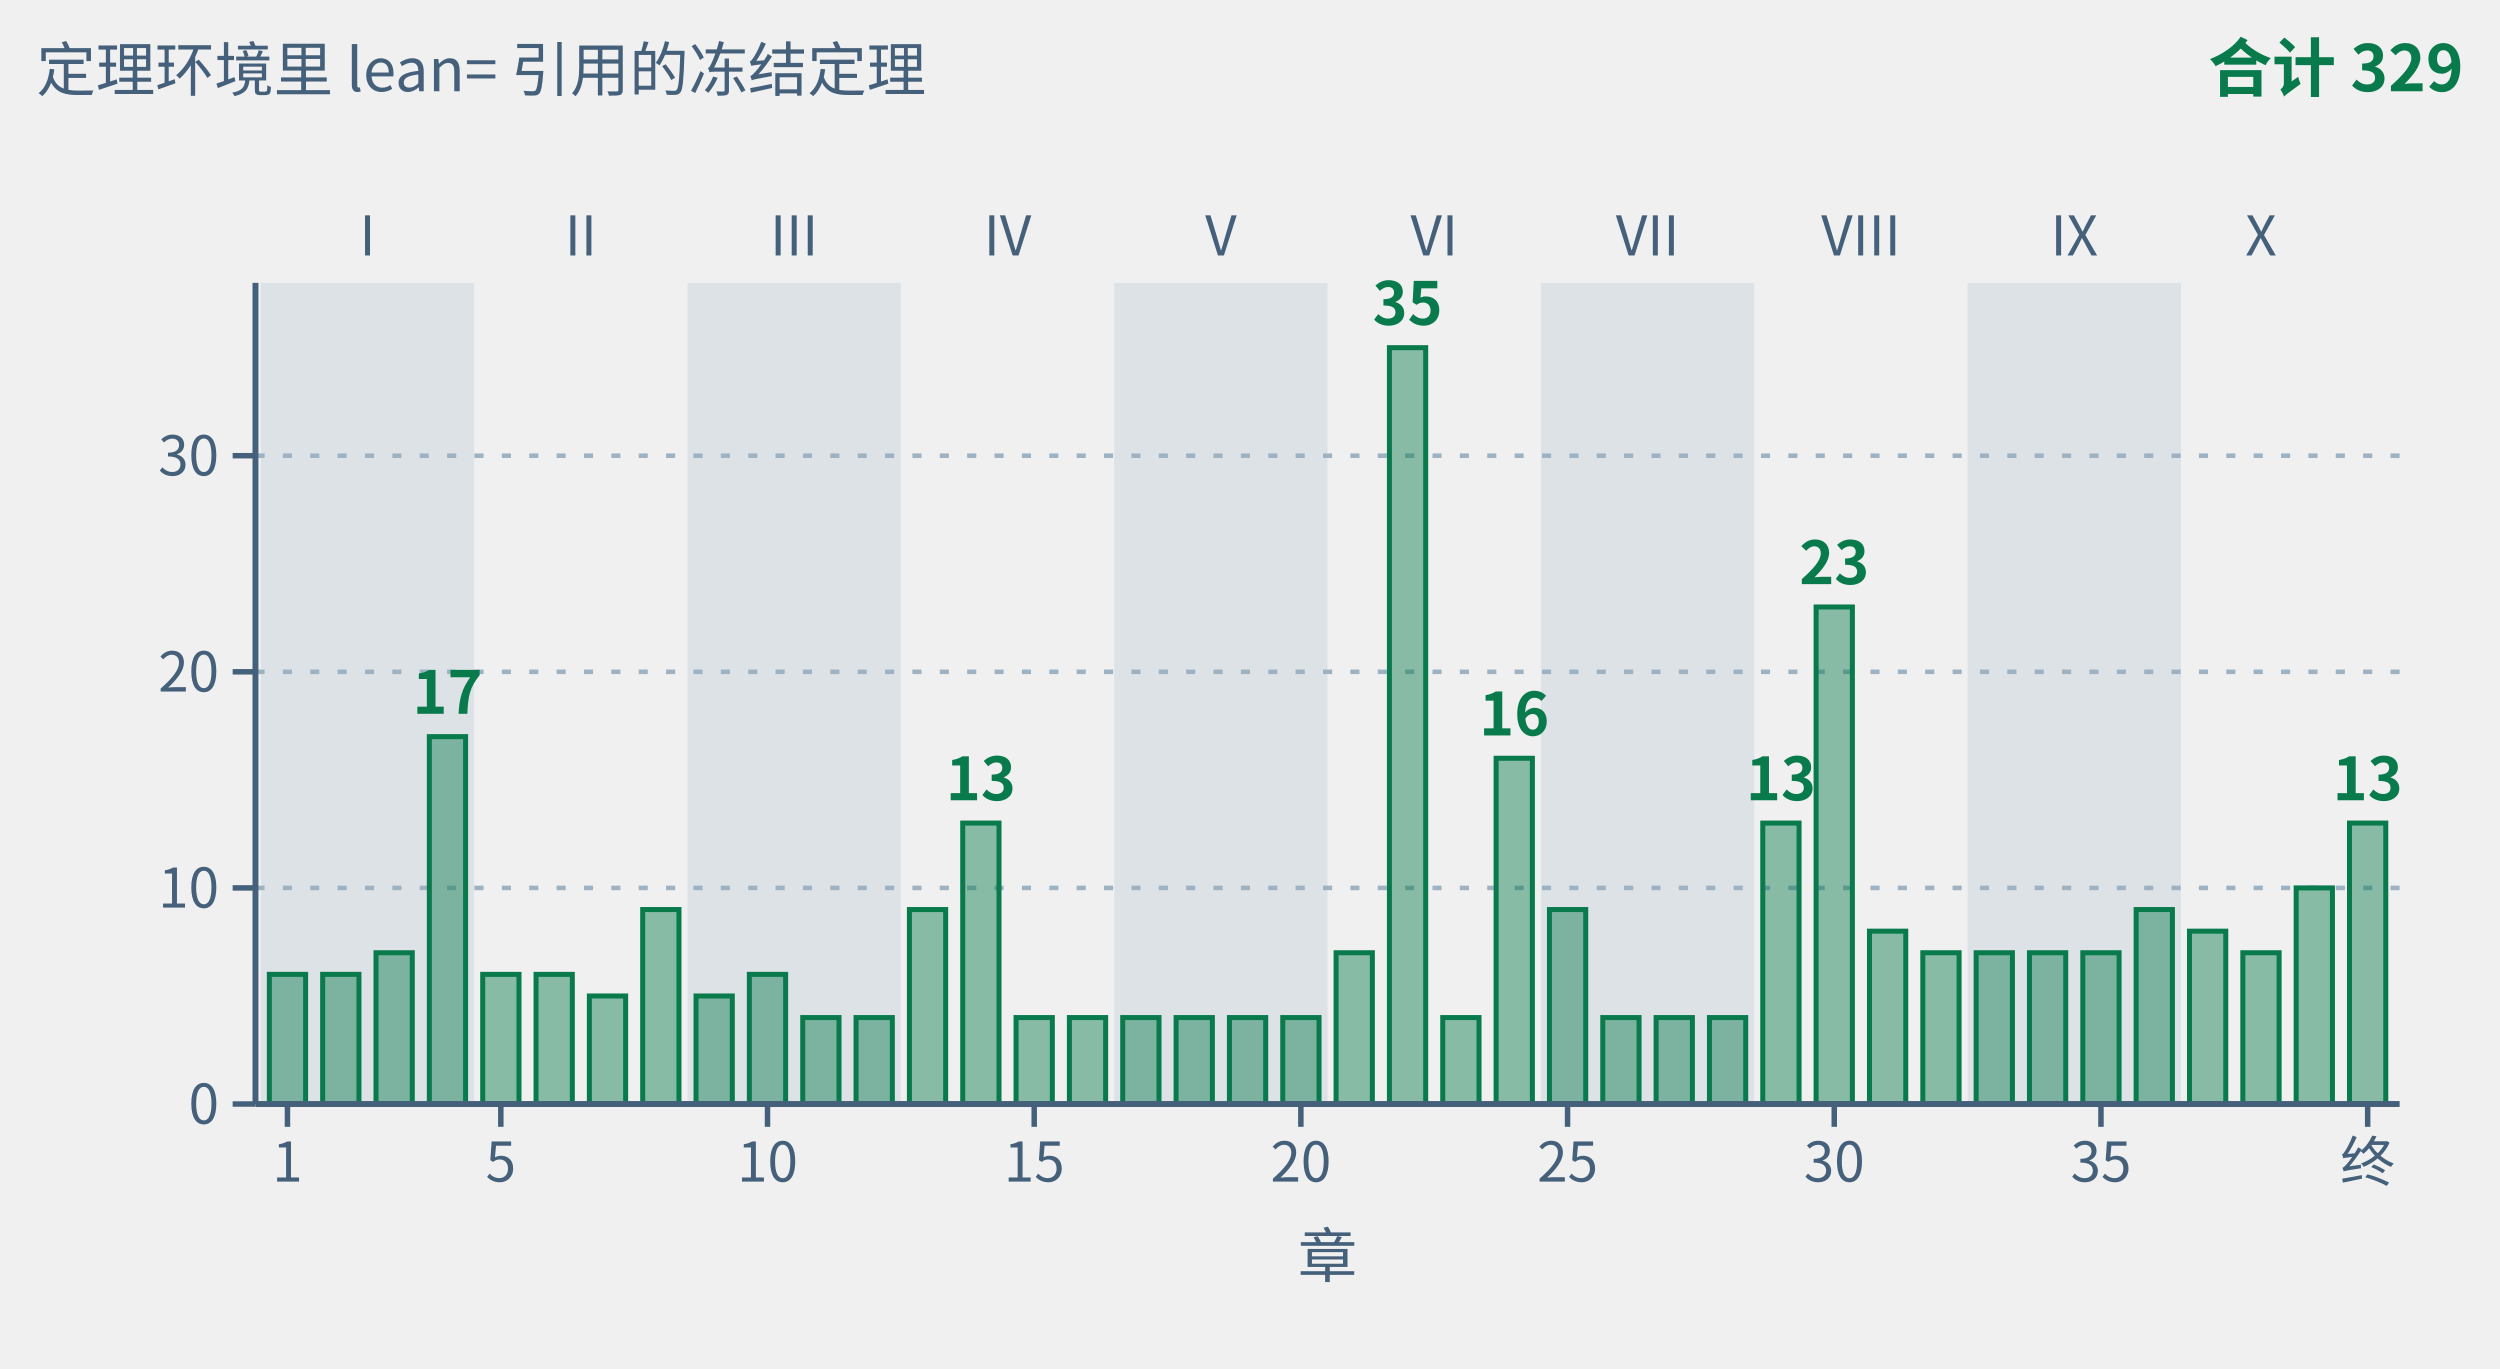
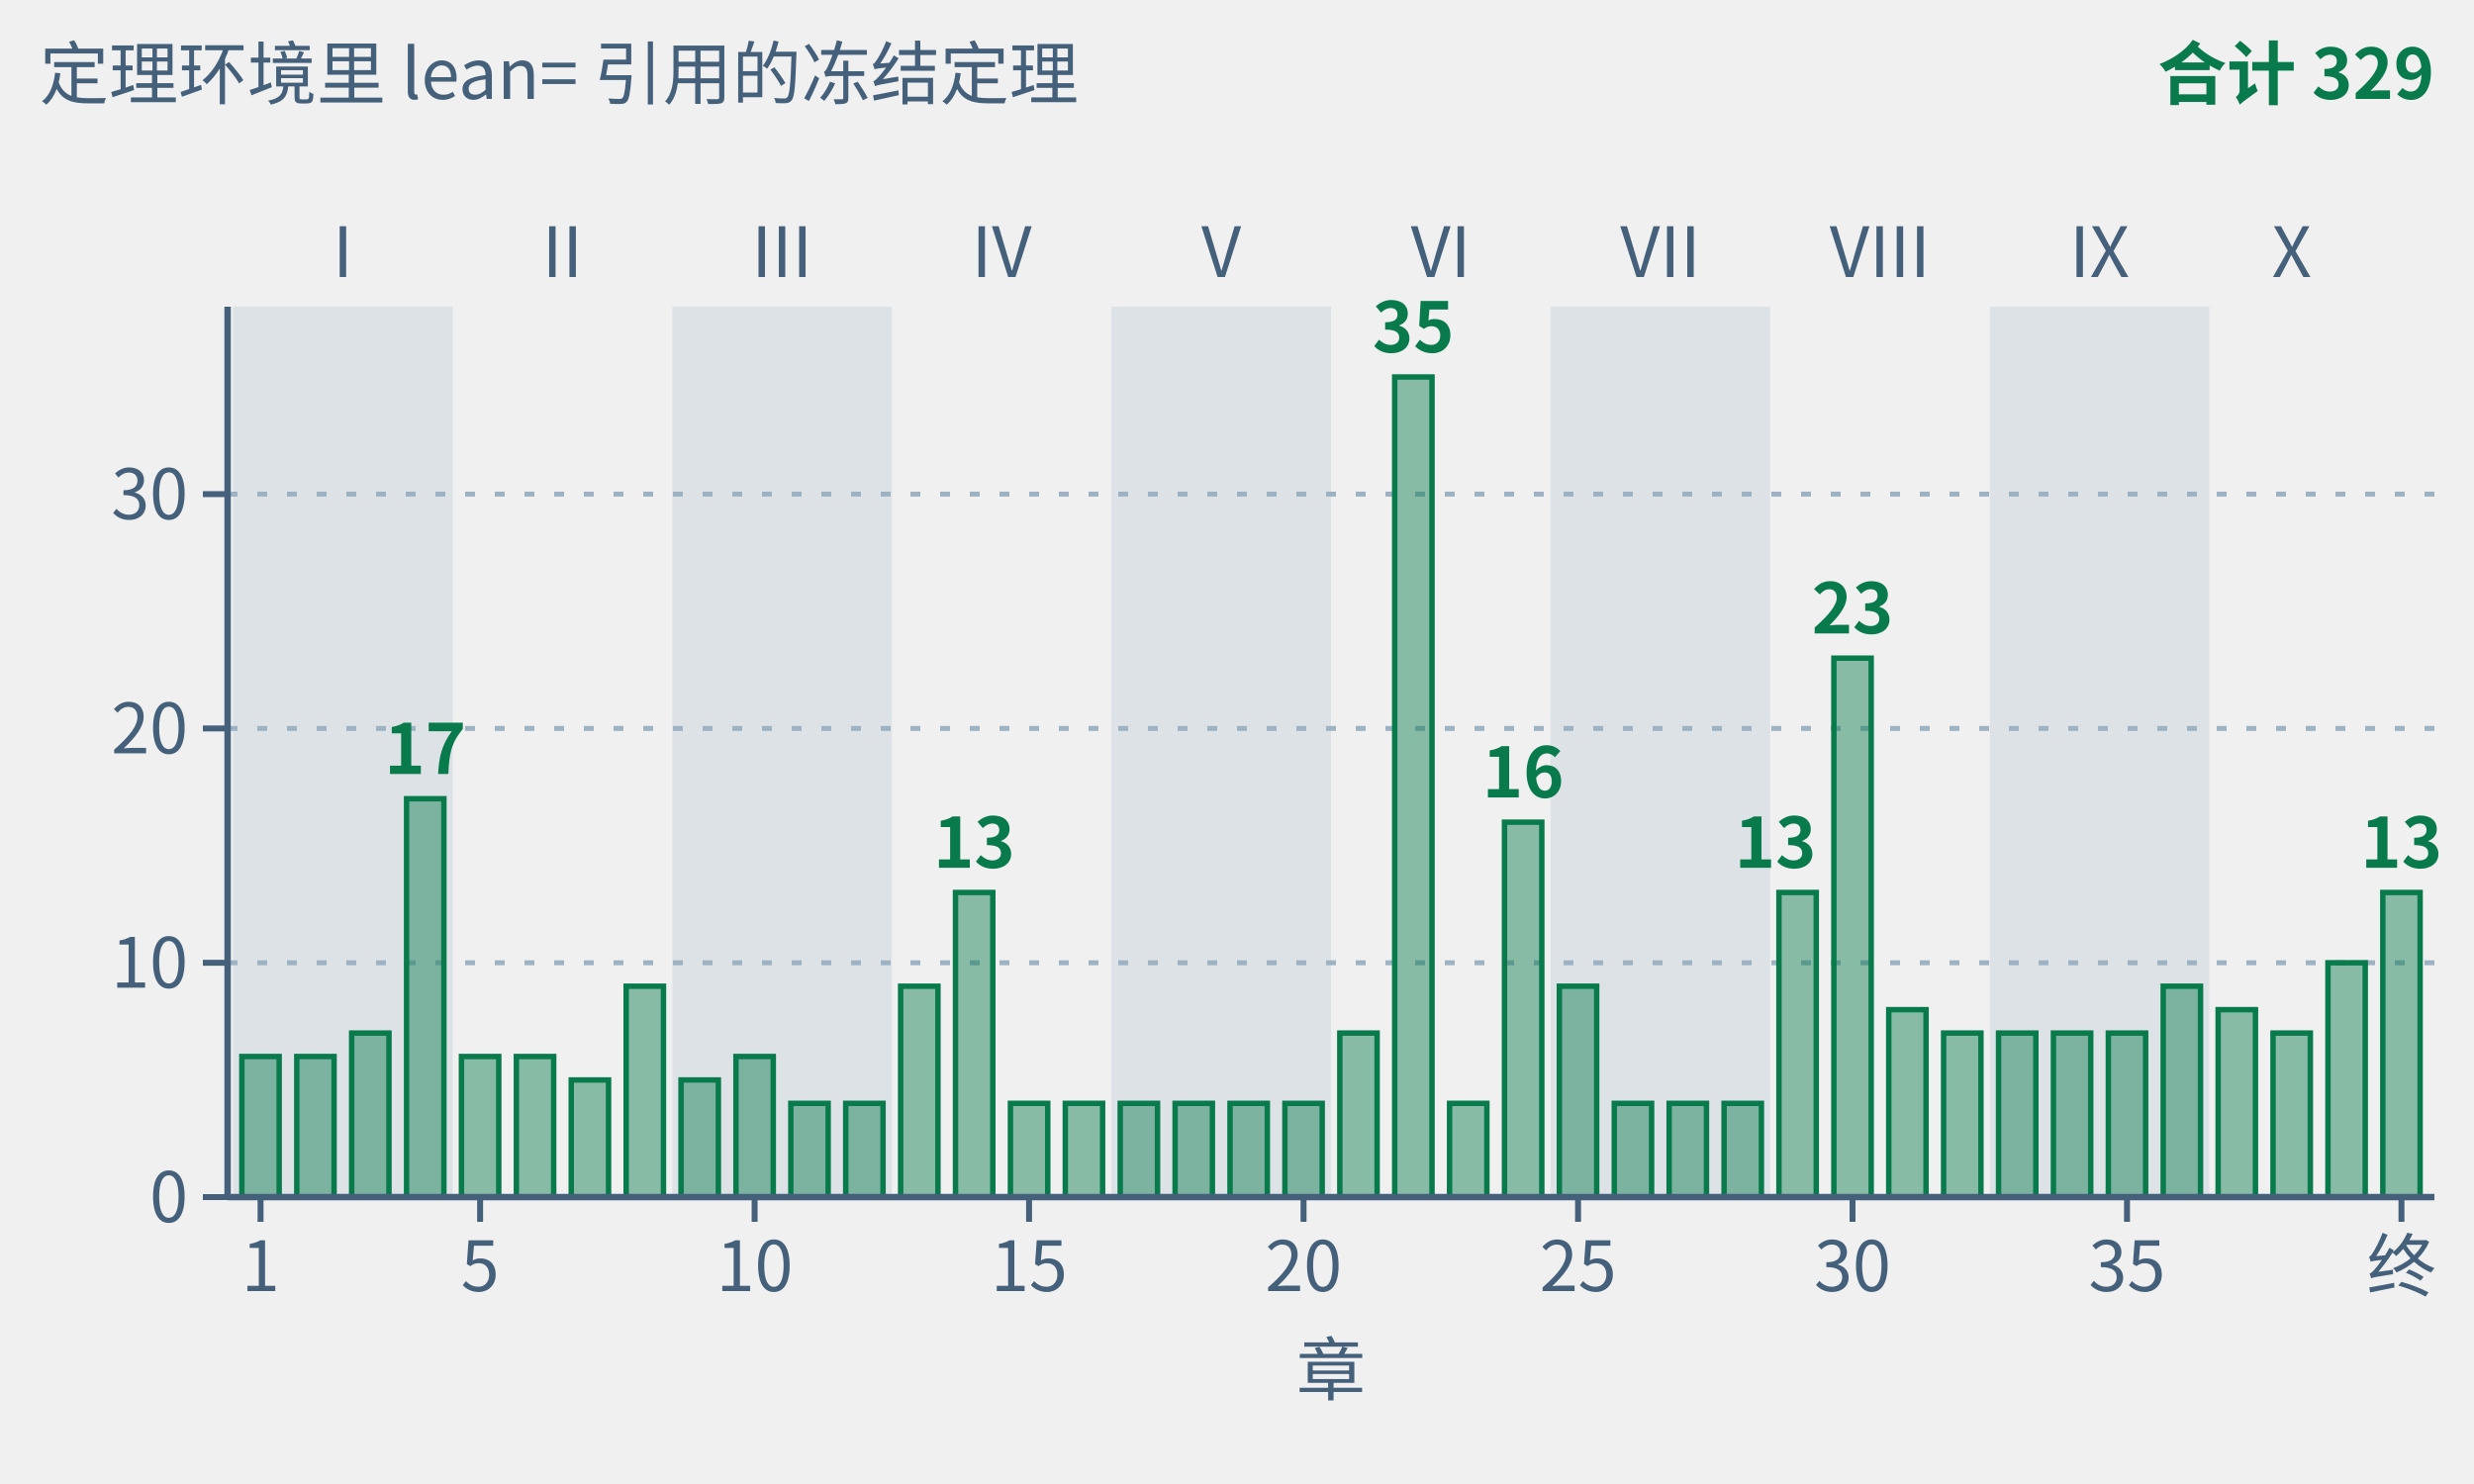
- <svg xmlns="http://www.w3.org/2000/svg" class="tr-fig" data-tr-fig="appc-theorems-by-chapter" data-lang="zh" viewBox="0 0 548 300" width="548" height="300" font-family="'Noto Sans SC', 'Noto Sans CJK SC', 'Source Sans 3', 'PingFang SC', 'Microsoft YaHei', system-ui, sans-serif" role="img" aria-label="柱状图：横轴是第一章到第三十九章与终章，纵轴是这一章的定理环境用 lean= 引用的冻结定理条数，柱子都是绿色。浅色底纹按部分组，标着罗马数字 I 到 X。最高的是第 22 章，35 条；其次第 30 章 23 条，第 4 章 17 条，第 24 章 16 条；第 14 章、第 29 章与终章各 13 条；其余各章 4 到 10 条。40 根柱子合计 329 条，与附录 C 的 C.1 索引逐章一致。">
+ <svg xmlns="http://www.w3.org/2000/svg" class="tr-fig" data-tr-fig="appc-theorems-by-chapter" data-lang="zh" viewBox="0 0 500 300" width="500" height="300" font-family="'Noto Sans SC', 'Noto Sans CJK SC', 'Source Sans 3', 'PingFang SC', 'Microsoft YaHei', system-ui, sans-serif" role="img" aria-label="柱状图：横轴是第一章到第三十九章与终章，纵轴是这一章的定理环境用 lean= 引用的冻结定理条数，柱子都是绿色。浅色底纹按部分组，标着罗马数字 I 到 X。最高的是第 22 章，35 条；其次第 30 章 23 条，第 4 章 17 条，第 24 章 16 条；第 14 章、第 29 章与终章各 13 条；其余各章 4 到 10 条。40 根柱子合计 329 条，与附录 C 的 C.1 索引逐章一致。">
  <style>.ts-ink{stroke:#0b1622}.tf-ink{fill:#0b1622}.ts-dim{stroke:#45607a}.tf-dim{fill:#45607a}.ts-faint{stroke:#9db3c4}.tf-faint{fill:#9db3c4}.ts-edge{stroke:#b9d0dd}.tf-edge{fill:#b9d0dd}.ts-hot{stroke:#5f9bb5}.tf-hot{fill:#5f9bb5}.ts-bg{stroke:#ffffff}.tf-bg{fill:#ffffff}.ts-panel{stroke:#eef5f9}.tf-panel{fill:#eef5f9}.ts-sheet{stroke:#f7fbfd}.tf-sheet{fill:#f7fbfd}.ts-cyan{stroke:#007c8a}.tf-cyan{fill:#007c8a}.ts-magenta{stroke:#b0128f}.tf-magenta{fill:#b0128f}.ts-amber{stroke:#946200}.tf-amber{fill:#946200}.ts-violet{stroke:#5a45c8}.tf-violet{fill:#5a45c8}.ts-ok{stroke:#087a4c}.tf-ok{fill:#087a4c}.ts-warn{stroke:#c21f3a}.tf-warn{fill:#c21f3a}.ts-blue{stroke:#1d5fd0}.tf-blue{fill:#1d5fd0}.ts-orange{stroke:#b85410}.tf-orange{fill:#b85410}.ts-sigma{stroke:#28405a}.tf-sigma{fill:#28405a}@media (prefers-color-scheme:dark){.ts-ink{stroke:#d4efff}.tf-ink{fill:#d4efff}.ts-dim{stroke:#6f8ea5}.tf-dim{fill:#6f8ea5}.ts-faint{stroke:#34506a}.tf-faint{fill:#34506a}.ts-edge{stroke:#143049}.tf-edge{fill:#143049}.ts-hot{stroke:#1f5d7c}.tf-hot{fill:#1f5d7c}.ts-bg{stroke:#03060c}.tf-bg{fill:#03060c}.ts-panel{stroke:#07101b}.tf-panel{fill:#07101b}.ts-sheet{stroke:#050c16}.tf-sheet{fill:#050c16}.ts-cyan{stroke:#19f0ff}.tf-cyan{fill:#19f0ff}.ts-magenta{stroke:#ff2fd0}.tf-magenta{fill:#ff2fd0}.ts-amber{stroke:#ffc83d}.tf-amber{fill:#ffc83d}.ts-violet{stroke:#9d8cff}.tf-violet{fill:#9d8cff}.ts-ok{stroke:#46ffb2}.tf-ok{fill:#46ffb2}.ts-warn{stroke:#ff5064}.tf-warn{fill:#ff5064}.ts-blue{stroke:#2a7bff}.tf-blue{fill:#2a7bff}.ts-orange{stroke:#ff8a3c}.tf-orange{fill:#ff8a3c}.ts-sigma{stroke:#cfe3ff}.tf-sigma{fill:#cfe3ff}}</style>
-   <rect x="57.17" y="62" width="46.77" height="180" class="tf-faint" fill-opacity="0.22" />
-   <text class="tf-dim" x="80.55" y="56" font-size="12" text-anchor="middle">I</text>
-   <text class="tf-dim" x="127.32" y="56" font-size="12" text-anchor="middle">II</text>
-   <rect x="150.7" y="62" width="46.77" height="180" class="tf-faint" fill-opacity="0.22" />
-   <text class="tf-dim" x="174.08" y="56" font-size="12" text-anchor="middle">III</text>
-   <text class="tf-dim" x="220.85" y="56" font-size="12" text-anchor="middle">IV</text>
-   <rect x="244.23" y="62" width="46.77" height="180" class="tf-faint" fill-opacity="0.22" />
-   <text class="tf-dim" x="267.62" y="56" font-size="12" text-anchor="middle">V</text>
-   <text class="tf-dim" x="314.38" y="56" font-size="12" text-anchor="middle">VI</text>
-   <rect x="337.77" y="62" width="46.77" height="180" class="tf-faint" fill-opacity="0.22" />
-   <text class="tf-dim" x="361.15" y="56" font-size="12" text-anchor="middle">VII</text>
-   <text class="tf-dim" x="407.92" y="56" font-size="12" text-anchor="middle">VIII</text>
-   <rect x="431.3" y="62" width="46.77" height="180" class="tf-faint" fill-opacity="0.22" />
-   <text class="tf-dim" x="454.68" y="56" font-size="12" text-anchor="middle">IX</text>
-   <text class="tf-dim" x="495.6" y="56" font-size="12" text-anchor="middle">X</text>
-   <line x1="56" y1="194.63" x2="526" y2="194.63" class="ts-faint" stroke-width="1" stroke-dasharray="2 4" fill="none" />
-   <line x1="56" y1="147.26" x2="526" y2="147.26" class="ts-faint" stroke-width="1" stroke-dasharray="2 4" fill="none" />
-   <line x1="56" y1="99.89" x2="526" y2="99.89" class="ts-faint" stroke-width="1" stroke-dasharray="2 4" fill="none" />
-   <rect x="59.04" y="213.58" width="7.95" height="28.42" class="ts-ok tf-ok" stroke-width="1.1" fill-opacity="0.45" />
-   <rect x="70.73" y="213.58" width="7.95" height="28.42" class="ts-ok tf-ok" stroke-width="1.1" fill-opacity="0.45" />
-   <rect x="82.42" y="208.84" width="7.95" height="33.16" class="ts-ok tf-ok" stroke-width="1.1" fill-opacity="0.45" />
-   <rect x="94.11" y="161.47" width="7.95" height="80.53" class="ts-ok tf-ok" stroke-width="1.1" fill-opacity="0.45" />
-   <text class="tf-ok" x="98.09" y="156.47" font-size="13" text-anchor="middle" font-weight="600">17</text>
-   <rect x="105.81" y="213.58" width="7.95" height="28.42" class="ts-ok tf-ok" stroke-width="1.1" fill-opacity="0.45" />
-   <rect x="117.5" y="213.58" width="7.95" height="28.42" class="ts-ok tf-ok" stroke-width="1.1" fill-opacity="0.45" />
-   <rect x="129.19" y="218.32" width="7.95" height="23.68" class="ts-ok tf-ok" stroke-width="1.1" fill-opacity="0.45" />
-   <rect x="140.88" y="199.37" width="7.95" height="42.63" class="ts-ok tf-ok" stroke-width="1.1" fill-opacity="0.45" />
-   <rect x="152.57" y="218.32" width="7.95" height="23.68" class="ts-ok tf-ok" stroke-width="1.1" fill-opacity="0.45" />
-   <rect x="164.26" y="213.58" width="7.95" height="28.42" class="ts-ok tf-ok" stroke-width="1.1" fill-opacity="0.45" />
-   <rect x="175.96" y="223.05" width="7.95" height="18.95" class="ts-ok tf-ok" stroke-width="1.1" fill-opacity="0.45" />
-   <rect x="187.65" y="223.05" width="7.95" height="18.95" class="ts-ok tf-ok" stroke-width="1.1" fill-opacity="0.45" />
-   <rect x="199.34" y="199.37" width="7.95" height="42.63" class="ts-ok tf-ok" stroke-width="1.1" fill-opacity="0.45" />
-   <rect x="211.03" y="180.42" width="7.95" height="61.58" class="ts-ok tf-ok" stroke-width="1.1" fill-opacity="0.45" />
-   <text class="tf-ok" x="215" y="175.42" font-size="13" text-anchor="middle" font-weight="600">13</text>
-   <rect x="222.72" y="223.05" width="7.95" height="18.95" class="ts-ok tf-ok" stroke-width="1.1" fill-opacity="0.45" />
-   <rect x="234.41" y="223.05" width="7.95" height="18.95" class="ts-ok tf-ok" stroke-width="1.1" fill-opacity="0.45" />
-   <rect x="246.1" y="223.05" width="7.95" height="18.95" class="ts-ok tf-ok" stroke-width="1.1" fill-opacity="0.45" />
-   <rect x="257.8" y="223.05" width="7.95" height="18.95" class="ts-ok tf-ok" stroke-width="1.1" fill-opacity="0.45" />
-   <rect x="269.49" y="223.05" width="7.95" height="18.95" class="ts-ok tf-ok" stroke-width="1.1" fill-opacity="0.45" />
-   <rect x="281.18" y="223.05" width="7.95" height="18.95" class="ts-ok tf-ok" stroke-width="1.1" fill-opacity="0.45" />
-   <rect x="292.87" y="208.84" width="7.95" height="33.16" class="ts-ok tf-ok" stroke-width="1.1" fill-opacity="0.45" />
-   <rect x="304.56" y="76.21" width="7.95" height="165.79" class="ts-ok tf-ok" stroke-width="1.1" fill-opacity="0.45" />
-   <text class="tf-ok" x="308.54" y="71.21" font-size="13" text-anchor="middle" font-weight="600">35</text>
-   <rect x="316.25" y="223.05" width="7.95" height="18.95" class="ts-ok tf-ok" stroke-width="1.1" fill-opacity="0.45" />
-   <rect x="327.95" y="166.21" width="7.95" height="75.79" class="ts-ok tf-ok" stroke-width="1.1" fill-opacity="0.45" />
-   <text class="tf-ok" x="331.92" y="161.21" font-size="13" text-anchor="middle" font-weight="600">16</text>
-   <rect x="339.64" y="199.37" width="7.95" height="42.63" class="ts-ok tf-ok" stroke-width="1.1" fill-opacity="0.45" />
-   <rect x="351.33" y="223.05" width="7.95" height="18.95" class="ts-ok tf-ok" stroke-width="1.1" fill-opacity="0.45" />
-   <rect x="363.02" y="223.05" width="7.95" height="18.95" class="ts-ok tf-ok" stroke-width="1.1" fill-opacity="0.45" />
-   <rect x="374.71" y="223.05" width="7.95" height="18.95" class="ts-ok tf-ok" stroke-width="1.1" fill-opacity="0.45" />
-   <rect x="386.4" y="180.42" width="7.95" height="61.58" class="ts-ok tf-ok" stroke-width="1.1" fill-opacity="0.45" />
-   <text class="tf-ok" x="390.38" y="175.42" font-size="13" text-anchor="middle" font-weight="600">13</text>
-   <rect x="398.09" y="133.05" width="7.95" height="108.95" class="ts-ok tf-ok" stroke-width="1.1" fill-opacity="0.45" />
-   <text class="tf-ok" x="402.07" y="128.05" font-size="13" text-anchor="middle" font-weight="600">23</text>
-   <rect x="409.79" y="204.11" width="7.95" height="37.89" class="ts-ok tf-ok" stroke-width="1.1" fill-opacity="0.45" />
-   <rect x="421.48" y="208.84" width="7.95" height="33.16" class="ts-ok tf-ok" stroke-width="1.1" fill-opacity="0.45" />
-   <rect x="433.17" y="208.84" width="7.95" height="33.16" class="ts-ok tf-ok" stroke-width="1.1" fill-opacity="0.45" />
-   <rect x="444.86" y="208.84" width="7.95" height="33.16" class="ts-ok tf-ok" stroke-width="1.1" fill-opacity="0.45" />
-   <rect x="456.55" y="208.84" width="7.95" height="33.16" class="ts-ok tf-ok" stroke-width="1.1" fill-opacity="0.45" />
-   <rect x="468.24" y="199.37" width="7.95" height="42.63" class="ts-ok tf-ok" stroke-width="1.1" fill-opacity="0.45" />
-   <rect x="479.94" y="204.11" width="7.95" height="37.89" class="ts-ok tf-ok" stroke-width="1.1" fill-opacity="0.45" />
-   <rect x="491.63" y="208.84" width="7.95" height="33.16" class="ts-ok tf-ok" stroke-width="1.1" fill-opacity="0.45" />
-   <rect x="503.32" y="194.63" width="7.95" height="47.37" class="ts-ok tf-ok" stroke-width="1.1" fill-opacity="0.45" />
-   <rect x="515.01" y="180.42" width="7.95" height="61.58" class="ts-ok tf-ok" stroke-width="1.1" fill-opacity="0.45" />
-   <text class="tf-ok" x="518.99" y="175.42" font-size="13" text-anchor="middle" font-weight="600">13</text>
-   <line x1="56" y1="242" x2="526" y2="242" class="ts-dim" stroke-width="1.3" fill="none" />
-   <line x1="63.01" y1="242" x2="63.01" y2="247" class="ts-dim" stroke-width="1.2" fill="none" />
-   <text class="tf-dim" x="63.01" y="259" font-size="12" text-anchor="middle">1</text>
-   <line x1="109.78" y1="242" x2="109.78" y2="247" class="ts-dim" stroke-width="1.2" fill="none" />
-   <text class="tf-dim" x="109.78" y="259" font-size="12" text-anchor="middle">5</text>
-   <line x1="168.24" y1="242" x2="168.24" y2="247" class="ts-dim" stroke-width="1.2" fill="none" />
-   <text class="tf-dim" x="168.24" y="259" font-size="12" text-anchor="middle">10</text>
-   <line x1="226.7" y1="242" x2="226.7" y2="247" class="ts-dim" stroke-width="1.2" fill="none" />
-   <text class="tf-dim" x="226.7" y="259" font-size="12" text-anchor="middle">15</text>
-   <line x1="285.15" y1="242" x2="285.15" y2="247" class="ts-dim" stroke-width="1.2" fill="none" />
-   <text class="tf-dim" x="285.15" y="259" font-size="12" text-anchor="middle">20</text>
-   <line x1="343.61" y1="242" x2="343.61" y2="247" class="ts-dim" stroke-width="1.2" fill="none" />
-   <text class="tf-dim" x="343.61" y="259" font-size="12" text-anchor="middle">25</text>
-   <line x1="402.07" y1="242" x2="402.07" y2="247" class="ts-dim" stroke-width="1.2" fill="none" />
-   <text class="tf-dim" x="402.07" y="259" font-size="12" text-anchor="middle">30</text>
-   <line x1="460.53" y1="242" x2="460.53" y2="247" class="ts-dim" stroke-width="1.2" fill="none" />
-   <text class="tf-dim" x="460.53" y="259" font-size="12" text-anchor="middle">35</text>
-   <line x1="518.99" y1="242" x2="518.99" y2="247" class="ts-dim" stroke-width="1.2" fill="none" />
-   <text class="tf-dim" x="518.99" y="259" font-size="12" text-anchor="middle">终</text>
-   <text class="tf-dim" x="291" y="280" font-size="13" text-anchor="middle">章</text>
-   <line x1="56" y1="62" x2="56" y2="242" class="ts-dim" stroke-width="1.3" fill="none" />
-   <line x1="51" y1="242" x2="56" y2="242" class="ts-dim" stroke-width="1.2" fill="none" />
-   <text class="tf-dim" x="48" y="246.32" font-size="12" text-anchor="end">0</text>
-   <line x1="51" y1="194.63" x2="56" y2="194.63" class="ts-dim" stroke-width="1.2" fill="none" />
-   <text class="tf-dim" x="48" y="198.95" font-size="12" text-anchor="end">10</text>
-   <line x1="51" y1="147.26" x2="56" y2="147.26" class="ts-dim" stroke-width="1.2" fill="none" />
-   <text class="tf-dim" x="48" y="151.58" font-size="12" text-anchor="end">20</text>
-   <line x1="51" y1="99.89" x2="56" y2="99.89" class="ts-dim" stroke-width="1.2" fill="none" />
-   <text class="tf-dim" x="48" y="104.21" font-size="12" text-anchor="end">30</text>
-   <text class="tf-dim" x="8" y="20" font-size="13">定理环境里 lean= 引用的冻结定理</text>
-   <text class="tf-ok" x="540" y="20" font-size="14" text-anchor="end" font-weight="600">合计 329</text>
+   <rect x="47.11" y="62" width="44.38" height="180" class="tf-faint" fill-opacity="0.22" />
+   <text class="tf-dim" x="69.3" y="56" font-size="14" text-anchor="middle">I</text>
+   <text class="tf-dim" x="113.68" y="56" font-size="14" text-anchor="middle">II</text>
+   <rect x="135.87" y="62" width="44.38" height="180" class="tf-faint" fill-opacity="0.22" />
+   <text class="tf-dim" x="158.05" y="56" font-size="14" text-anchor="middle">III</text>
+   <text class="tf-dim" x="202.43" y="56" font-size="14" text-anchor="middle">IV</text>
+   <rect x="224.62" y="62" width="44.38" height="180" class="tf-faint" fill-opacity="0.22" />
+   <text class="tf-dim" x="246.81" y="56" font-size="14" text-anchor="middle">V</text>
+   <text class="tf-dim" x="291.19" y="56" font-size="14" text-anchor="middle">VI</text>
+   <rect x="313.38" y="62" width="44.38" height="180" class="tf-faint" fill-opacity="0.22" />
+   <text class="tf-dim" x="335.57" y="56" font-size="14" text-anchor="middle">VII</text>
+   <text class="tf-dim" x="379.95" y="56" font-size="14" text-anchor="middle">VIII</text>
+   <rect x="402.13" y="62" width="44.38" height="180" class="tf-faint" fill-opacity="0.22" />
+   <text class="tf-dim" x="424.32" y="56" font-size="14" text-anchor="middle">IX</text>
+   <text class="tf-dim" x="463.15" y="56" font-size="14" text-anchor="middle">X</text>
+   <line x1="46" y1="194.63" x2="492" y2="194.63" class="ts-faint" stroke-width="1" stroke-dasharray="2 4" fill="none" />
+   <line x1="46" y1="147.26" x2="492" y2="147.26" class="ts-faint" stroke-width="1" stroke-dasharray="2 4" fill="none" />
+   <line x1="46" y1="99.89" x2="492" y2="99.89" class="ts-faint" stroke-width="1" stroke-dasharray="2 4" fill="none" />
+   <rect x="48.88" y="213.58" width="7.54" height="28.42" class="ts-ok tf-ok" stroke-width="1.1" fill-opacity="0.45" />
+   <rect x="59.98" y="213.58" width="7.54" height="28.42" class="ts-ok tf-ok" stroke-width="1.1" fill-opacity="0.45" />
+   <rect x="71.07" y="208.84" width="7.54" height="33.16" class="ts-ok tf-ok" stroke-width="1.1" fill-opacity="0.45" />
+   <rect x="82.17" y="161.47" width="7.54" height="80.53" class="ts-ok tf-ok" stroke-width="1.1" fill-opacity="0.45" />
+   <text class="tf-ok" x="85.94" y="156.47" font-size="14" text-anchor="middle" font-weight="600">17</text>
+   <rect x="93.26" y="213.58" width="7.54" height="28.42" class="ts-ok tf-ok" stroke-width="1.1" fill-opacity="0.45" />
+   <rect x="104.36" y="213.58" width="7.54" height="28.42" class="ts-ok tf-ok" stroke-width="1.1" fill-opacity="0.45" />
+   <rect x="115.45" y="218.32" width="7.54" height="23.68" class="ts-ok tf-ok" stroke-width="1.1" fill-opacity="0.45" />
+   <rect x="126.55" y="199.37" width="7.54" height="42.63" class="ts-ok tf-ok" stroke-width="1.1" fill-opacity="0.45" />
+   <rect x="137.64" y="218.32" width="7.54" height="23.68" class="ts-ok tf-ok" stroke-width="1.1" fill-opacity="0.45" />
+   <rect x="148.74" y="213.58" width="7.54" height="28.42" class="ts-ok tf-ok" stroke-width="1.1" fill-opacity="0.45" />
+   <rect x="159.83" y="223.05" width="7.54" height="18.95" class="ts-ok tf-ok" stroke-width="1.1" fill-opacity="0.45" />
+   <rect x="170.92" y="223.05" width="7.54" height="18.95" class="ts-ok tf-ok" stroke-width="1.1" fill-opacity="0.45" />
+   <rect x="182.02" y="199.37" width="7.54" height="42.63" class="ts-ok tf-ok" stroke-width="1.1" fill-opacity="0.45" />
+   <rect x="193.11" y="180.42" width="7.54" height="61.58" class="ts-ok tf-ok" stroke-width="1.1" fill-opacity="0.45" />
+   <text class="tf-ok" x="196.89" y="175.42" font-size="14" text-anchor="middle" font-weight="600">13</text>
+   <rect x="204.21" y="223.05" width="7.54" height="18.95" class="ts-ok tf-ok" stroke-width="1.1" fill-opacity="0.45" />
+   <rect x="215.3" y="223.05" width="7.54" height="18.95" class="ts-ok tf-ok" stroke-width="1.1" fill-opacity="0.45" />
+   <rect x="226.4" y="223.05" width="7.54" height="18.95" class="ts-ok tf-ok" stroke-width="1.1" fill-opacity="0.45" />
+   <rect x="237.49" y="223.05" width="7.54" height="18.95" class="ts-ok tf-ok" stroke-width="1.1" fill-opacity="0.45" />
+   <rect x="248.59" y="223.05" width="7.54" height="18.95" class="ts-ok tf-ok" stroke-width="1.1" fill-opacity="0.45" />
+   <rect x="259.68" y="223.05" width="7.54" height="18.95" class="ts-ok tf-ok" stroke-width="1.1" fill-opacity="0.45" />
+   <rect x="270.78" y="208.84" width="7.54" height="33.16" class="ts-ok tf-ok" stroke-width="1.1" fill-opacity="0.45" />
+   <rect x="281.87" y="76.21" width="7.54" height="165.79" class="ts-ok tf-ok" stroke-width="1.1" fill-opacity="0.45" />
+   <text class="tf-ok" x="285.64" y="71.21" font-size="14" text-anchor="middle" font-weight="600">35</text>
+   <rect x="292.96" y="223.05" width="7.54" height="18.95" class="ts-ok tf-ok" stroke-width="1.1" fill-opacity="0.45" />
+   <rect x="304.06" y="166.21" width="7.54" height="75.79" class="ts-ok tf-ok" stroke-width="1.1" fill-opacity="0.45" />
+   <text class="tf-ok" x="307.83" y="161.21" font-size="14" text-anchor="middle" font-weight="600">16</text>
+   <rect x="315.15" y="199.37" width="7.54" height="42.63" class="ts-ok tf-ok" stroke-width="1.1" fill-opacity="0.45" />
+   <rect x="326.25" y="223.05" width="7.54" height="18.95" class="ts-ok tf-ok" stroke-width="1.1" fill-opacity="0.45" />
+   <rect x="337.34" y="223.05" width="7.54" height="18.95" class="ts-ok tf-ok" stroke-width="1.1" fill-opacity="0.45" />
+   <rect x="348.44" y="223.05" width="7.54" height="18.95" class="ts-ok tf-ok" stroke-width="1.1" fill-opacity="0.45" />
+   <rect x="359.53" y="180.42" width="7.54" height="61.58" class="ts-ok tf-ok" stroke-width="1.1" fill-opacity="0.45" />
+   <text class="tf-ok" x="367.08" y="175.42" font-size="14" text-anchor="end" font-weight="600">13</text>
+   <rect x="370.63" y="133.05" width="7.54" height="108.95" class="ts-ok tf-ok" stroke-width="1.1" fill-opacity="0.45" />
+   <text class="tf-ok" x="374.4" y="128.05" font-size="14" text-anchor="middle" font-weight="600">23</text>
+   <rect x="381.72" y="204.11" width="7.54" height="37.89" class="ts-ok tf-ok" stroke-width="1.1" fill-opacity="0.45" />
+   <rect x="392.81" y="208.84" width="7.54" height="33.16" class="ts-ok tf-ok" stroke-width="1.1" fill-opacity="0.45" />
+   <rect x="403.91" y="208.84" width="7.54" height="33.16" class="ts-ok tf-ok" stroke-width="1.1" fill-opacity="0.45" />
+   <rect x="415" y="208.84" width="7.54" height="33.16" class="ts-ok tf-ok" stroke-width="1.1" fill-opacity="0.45" />
+   <rect x="426.1" y="208.84" width="7.54" height="33.16" class="ts-ok tf-ok" stroke-width="1.1" fill-opacity="0.45" />
+   <rect x="437.19" y="199.37" width="7.54" height="42.63" class="ts-ok tf-ok" stroke-width="1.1" fill-opacity="0.45" />
+   <rect x="448.29" y="204.11" width="7.54" height="37.89" class="ts-ok tf-ok" stroke-width="1.1" fill-opacity="0.45" />
+   <rect x="459.38" y="208.84" width="7.54" height="33.16" class="ts-ok tf-ok" stroke-width="1.1" fill-opacity="0.45" />
+   <rect x="470.48" y="194.63" width="7.54" height="47.37" class="ts-ok tf-ok" stroke-width="1.1" fill-opacity="0.45" />
+   <rect x="481.57" y="180.42" width="7.54" height="61.58" class="ts-ok tf-ok" stroke-width="1.1" fill-opacity="0.45" />
+   <text class="tf-ok" x="485.34" y="175.42" font-size="14" text-anchor="middle" font-weight="600">13</text>
+   <line x1="46" y1="242" x2="492" y2="242" class="ts-dim" stroke-width="1.3" fill="none" />
+   <line x1="52.66" y1="242" x2="52.66" y2="247" class="ts-dim" stroke-width="1.2" fill="none" />
+   <text class="tf-dim" x="52.66" y="261" font-size="14" text-anchor="middle">1</text>
+   <line x1="97.03" y1="242" x2="97.03" y2="247" class="ts-dim" stroke-width="1.2" fill="none" />
+   <text class="tf-dim" x="97.03" y="261" font-size="14" text-anchor="middle">5</text>
+   <line x1="152.51" y1="242" x2="152.51" y2="247" class="ts-dim" stroke-width="1.2" fill="none" />
+   <text class="tf-dim" x="152.51" y="261" font-size="14" text-anchor="middle">10</text>
+   <line x1="207.98" y1="242" x2="207.98" y2="247" class="ts-dim" stroke-width="1.2" fill="none" />
+   <text class="tf-dim" x="207.98" y="261" font-size="14" text-anchor="middle">15</text>
+   <line x1="263.45" y1="242" x2="263.45" y2="247" class="ts-dim" stroke-width="1.2" fill="none" />
+   <text class="tf-dim" x="263.45" y="261" font-size="14" text-anchor="middle">20</text>
+   <line x1="318.93" y1="242" x2="318.93" y2="247" class="ts-dim" stroke-width="1.2" fill="none" />
+   <text class="tf-dim" x="318.93" y="261" font-size="14" text-anchor="middle">25</text>
+   <line x1="374.4" y1="242" x2="374.4" y2="247" class="ts-dim" stroke-width="1.2" fill="none" />
+   <text class="tf-dim" x="374.4" y="261" font-size="14" text-anchor="middle">30</text>
+   <line x1="429.87" y1="242" x2="429.87" y2="247" class="ts-dim" stroke-width="1.2" fill="none" />
+   <text class="tf-dim" x="429.87" y="261" font-size="14" text-anchor="middle">35</text>
+   <line x1="485.34" y1="242" x2="485.34" y2="247" class="ts-dim" stroke-width="1.2" fill="none" />
+   <text class="tf-dim" x="485.34" y="261" font-size="14" text-anchor="middle">终</text>
+   <text class="tf-dim" x="269" y="282" font-size="14" text-anchor="middle">章</text>
+   <line x1="46" y1="62" x2="46" y2="242" class="ts-dim" stroke-width="1.3" fill="none" />
+   <line x1="41" y1="242" x2="46" y2="242" class="ts-dim" stroke-width="1.2" fill="none" />
+   <text class="tf-dim" x="38" y="247.04" font-size="14" text-anchor="end">0</text>
+   <line x1="41" y1="194.63" x2="46" y2="194.63" class="ts-dim" stroke-width="1.2" fill="none" />
+   <text class="tf-dim" x="38" y="199.67" font-size="14" text-anchor="end">10</text>
+   <line x1="41" y1="147.26" x2="46" y2="147.26" class="ts-dim" stroke-width="1.2" fill="none" />
+   <text class="tf-dim" x="38" y="152.3" font-size="14" text-anchor="end">20</text>
+   <line x1="41" y1="99.89" x2="46" y2="99.89" class="ts-dim" stroke-width="1.2" fill="none" />
+   <text class="tf-dim" x="38" y="104.93" font-size="14" text-anchor="end">30</text>
+   <text class="tf-dim" x="8" y="20" font-size="14">定理环境里 lean= 引用的冻结定理</text>
+   <text class="tf-ok" x="492" y="20" font-size="14" text-anchor="end" font-weight="600">合计 329</text>
</svg>
